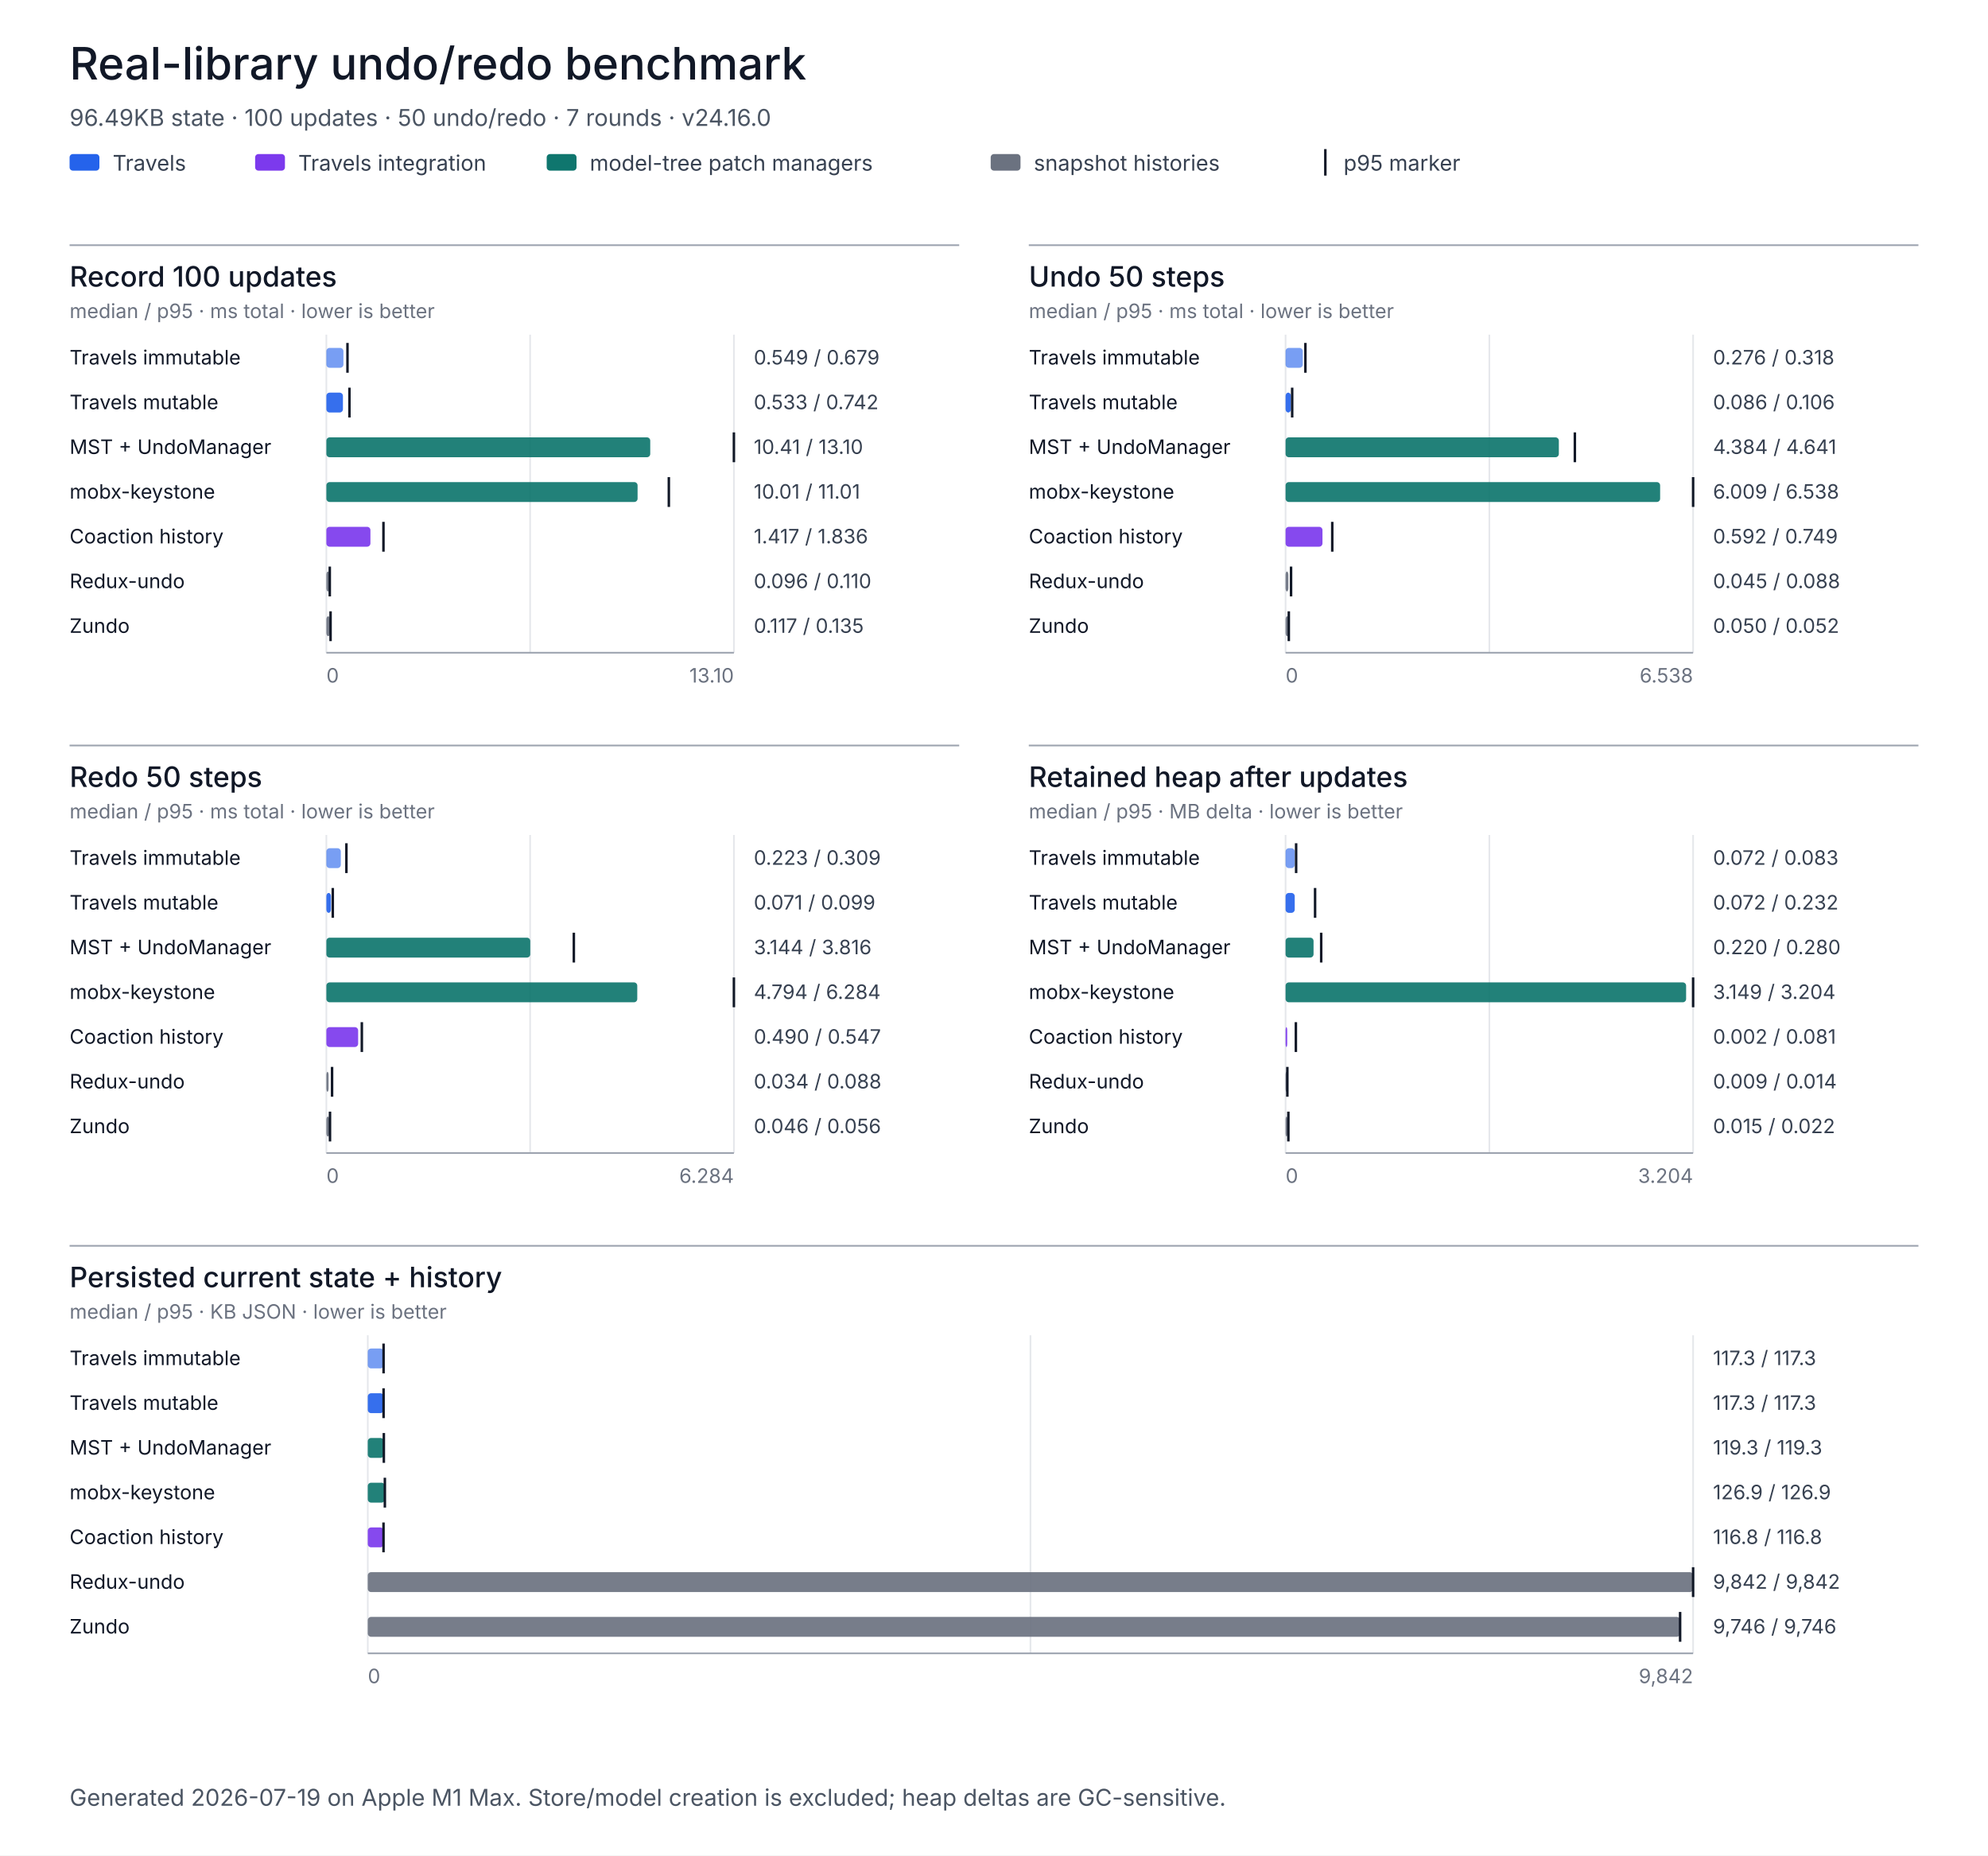
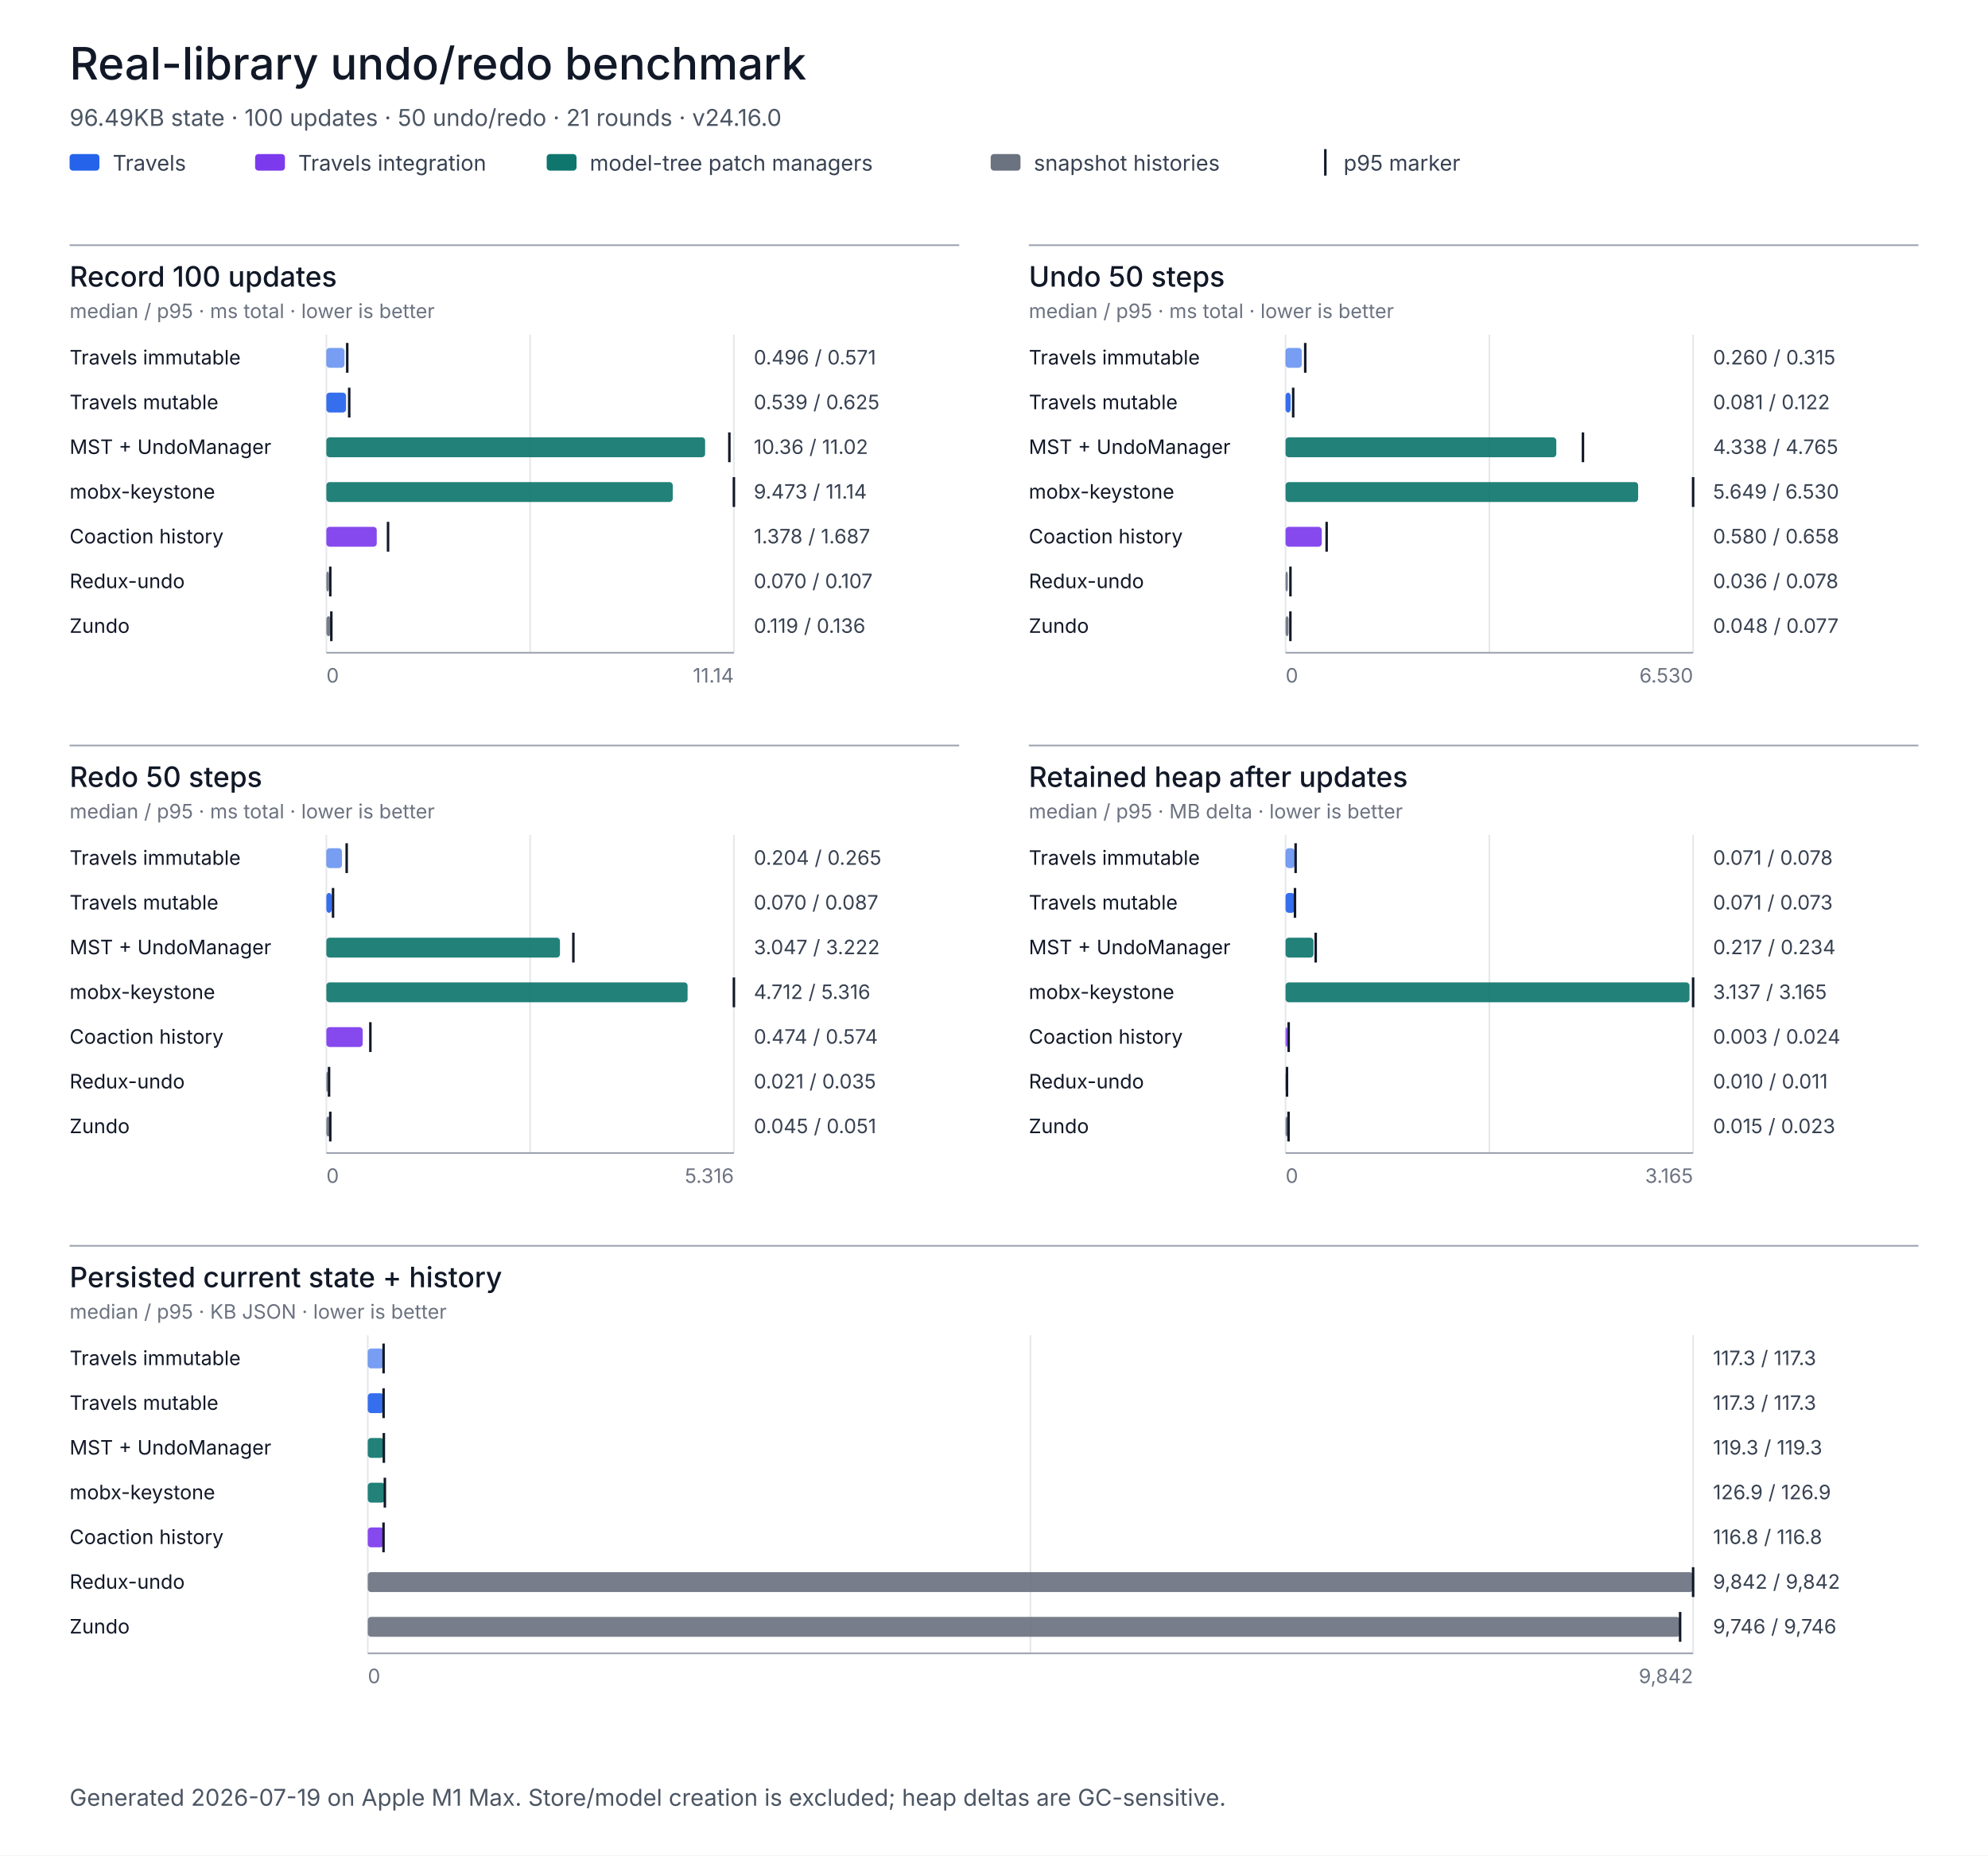
<svg xmlns="http://www.w3.org/2000/svg" width="1200" height="1120" viewBox="0 0 1200 1120" role="img" aria-labelledby="title description">
  <style>
    text { font-family: Inter, ui-sans-serif, system-ui, -apple-system, BlinkMacSystemFont, "Segoe UI", sans-serif; fill: #111827; }
    .title { font-size: 27px; font-weight: 500; }
    .subtitle { font-size: 14px; fill: #4b5563; }
    .legend { font-size: 13px; fill: #374151; }
    .panel-title { font-size: 17px; font-weight: 500; }
    .panel-note, .axis-label { font-size: 12px; fill: #6b7280; }
    .row-label, .value { font-size: 12px; }
    .value { font-variant-numeric: tabular-nums; fill: #374151; }
    .axis-label.end { text-anchor: end; }
    .section-line, .axis { stroke: #9ca3af; stroke-width: 1; }
    .grid { stroke: #e5e7eb; stroke-width: 1; }
    .p95 { stroke: #111827; stroke-width: 1.5; }
  </style>
  <rect width="1200" height="1120" fill="#ffffff" />
  <text class="title" x="42" y="48">Real-library undo/redo benchmark</text>
-   <text class="subtitle" x="42" y="76">96.49KB state · 100 updates · 50 undo/redo · 7 rounds · v24.16.0</text>
+   <text class="subtitle" x="42" y="76">96.49KB state · 100 updates · 50 undo/redo · 21 rounds · v24.16.0</text>
  <g transform="translate(42 103)">
    <rect x="0" y="-10" width="18" height="10" rx="2" fill="#2563eb" />
    <text class="legend" x="26" y="0">Travels</text>
    <rect x="112" y="-10" width="18" height="10" rx="2" fill="#7c3aed" />
    <text class="legend" x="138" y="0">Travels integration</text>
    <rect x="288" y="-10" width="18" height="10" rx="2" fill="#0f766e" />
    <text class="legend" x="314" y="0">model-tree patch managers</text>
    <rect x="556" y="-10" width="18" height="10" rx="2" fill="#6b7280" />
    <text class="legend" x="582" y="0">snapshot histories</text>
    <line class="p95" x1="758" y1="-13" x2="758" y2="3" />
    <text class="legend" x="769" y="0">p95 marker</text>
  </g>
  <g>
    <line class="section-line" x1="42" y1="148" x2="579" y2="148" />
    <text class="panel-title" x="42" y="173">Record 100 updates</text>
    <text class="panel-note" x="42" y="192">median / p95 · ms total · lower is better</text>
    <line class="grid" x1="197" y1="202" x2="197" y2="394" />
    <line class="grid" x1="320" y1="202" x2="320" y2="394" />
    <line class="grid" x1="443" y1="202" x2="443" y2="394" />
    <text class="row-label" x="42" y="220">Travels immutable</text>
-     <rect x="197" y="210" width="10.306" height="12" rx="2" fill="#2563eb" opacity="0.62" />
-     <line class="p95" x1="209.747" y1="207" x2="209.747" y2="225" />
-     <text class="value" x="455" y="220">0.549 / 0.679</text>
+     <rect x="197" y="210" width="10.948" height="12" rx="2" fill="#2563eb" opacity="0.62" />
+     <line class="p95" x1="209.603" y1="207" x2="209.603" y2="225" />
+     <text class="value" x="455" y="220">0.496 / 0.571</text>
    <text class="row-label" x="42" y="247">Travels mutable</text>
-     <rect x="197" y="237" width="10.006" height="12" rx="2" fill="#2563eb" opacity="0.92" />
-     <line class="p95" x1="210.929" y1="234" x2="210.929" y2="252" />
-     <text class="value" x="455" y="247">0.533 / 0.742</text>
+     <rect x="197" y="237" width="11.897" height="12" rx="2" fill="#2563eb" opacity="0.92" />
+     <line class="p95" x1="210.795" y1="234" x2="210.795" y2="252" />
+     <text class="value" x="455" y="247">0.539 / 0.625</text>
    <text class="row-label" x="42" y="274">MST + UndoManager</text>
-     <rect x="197" y="264" width="195.501" height="12" rx="2" fill="#0f766e" opacity="0.92" />
-     <line class="p95" x1="443" y1="261" x2="443" y2="279" />
-     <text class="value" x="455" y="274">10.41 / 13.10</text>
+     <rect x="197" y="264" width="228.629" height="12" rx="2" fill="#0f766e" opacity="0.92" />
+     <line class="p95" x1="440.263" y1="261" x2="440.263" y2="279" />
+     <text class="value" x="455" y="274">10.36 / 11.02</text>
    <text class="row-label" x="42" y="301">mobx-keystone</text>
-     <rect x="197" y="291" width="187.86" height="12" rx="2" fill="#0f766e" opacity="0.92" />
-     <line class="p95" x1="403.727" y1="288" x2="403.727" y2="306" />
-     <text class="value" x="455" y="301">10.01 / 11.01</text>
+     <rect x="197" y="291" width="209.094" height="12" rx="2" fill="#0f766e" opacity="0.92" />
+     <line class="p95" x1="443" y1="288" x2="443" y2="306" />
+     <text class="value" x="455" y="301">9.473 / 11.14</text>
    <text class="row-label" x="42" y="328">Coaction history</text>
-     <rect x="197" y="318" width="26.601" height="12" rx="2" fill="#7c3aed" opacity="0.92" />
-     <line class="p95" x1="231.467" y1="315" x2="231.467" y2="333" />
-     <text class="value" x="455" y="328">1.417 / 1.836</text>
+     <rect x="197" y="318" width="30.416" height="12" rx="2" fill="#7c3aed" opacity="0.92" />
+     <line class="p95" x1="234.237" y1="315" x2="234.237" y2="333" />
+     <text class="value" x="455" y="328">1.378 / 1.687</text>
    <text class="row-label" x="42" y="355">Redux-undo</text>
-     <rect x="197" y="345" width="1.802" height="12" rx="2" fill="#6b7280" opacity="0.92" />
-     <line class="p95" x1="199.065" y1="342" x2="199.065" y2="360" />
-     <text class="value" x="455" y="355">0.096 / 0.110</text>
+     <rect x="197" y="345" width="1.545" height="12" rx="2" fill="#6b7280" opacity="0.92" />
+     <line class="p95" x1="199.362" y1="342" x2="199.362" y2="360" />
+     <text class="value" x="455" y="355">0.070 / 0.107</text>
    <text class="row-label" x="42" y="382">Zundo</text>
-     <rect x="197" y="372" width="2.196" height="12" rx="2" fill="#6b7280" opacity="0.92" />
-     <line class="p95" x1="199.534" y1="369" x2="199.534" y2="387" />
-     <text class="value" x="455" y="382">0.117 / 0.135</text>
+     <rect x="197" y="372" width="2.627" height="12" rx="2" fill="#6b7280" opacity="0.92" />
+     <line class="p95" x1="200.002" y1="369" x2="200.002" y2="387" />
+     <text class="value" x="455" y="382">0.119 / 0.136</text>
    <line class="axis" x1="197" y1="394" x2="443" y2="394" />
    <text class="axis-label" x="197" y="412">0</text>
-     <text class="axis-label end" x="443" y="412">13.10</text>
+     <text class="axis-label end" x="443" y="412">11.14</text>
  </g>
  <g>
    <line class="section-line" x1="621" y1="148" x2="1158" y2="148" />
    <text class="panel-title" x="621" y="173">Undo 50 steps</text>
    <text class="panel-note" x="621" y="192">median / p95 · ms total · lower is better</text>
    <line class="grid" x1="776" y1="202" x2="776" y2="394" />
    <line class="grid" x1="899" y1="202" x2="899" y2="394" />
    <line class="grid" x1="1022" y1="202" x2="1022" y2="394" />
    <text class="row-label" x="621" y="220">Travels immutable</text>
-     <rect x="776" y="210" width="10.385" height="12" rx="2" fill="#2563eb" opacity="0.62" />
-     <line class="p95" x1="787.965" y1="207" x2="787.965" y2="225" />
-     <text class="value" x="1034" y="220">0.276 / 0.318</text>
+     <rect x="776" y="210" width="9.795" height="12" rx="2" fill="#2563eb" opacity="0.62" />
+     <line class="p95" x1="787.867" y1="207" x2="787.867" y2="225" />
+     <text class="value" x="1034" y="220">0.260 / 0.315</text>
    <text class="row-label" x="621" y="247">Travels mutable</text>
-     <rect x="776" y="237" width="3.236" height="12" rx="2" fill="#2563eb" opacity="0.92" />
-     <line class="p95" x1="779.988" y1="234" x2="779.988" y2="252" />
-     <text class="value" x="1034" y="247">0.086 / 0.106</text>
+     <rect x="776" y="237" width="3.051" height="12" rx="2" fill="#2563eb" opacity="0.92" />
+     <line class="p95" x1="780.596" y1="234" x2="780.596" y2="252" />
+     <text class="value" x="1034" y="247">0.081 / 0.122</text>
    <text class="row-label" x="621" y="274">MST + UndoManager</text>
-     <rect x="776" y="264" width="164.953" height="12" rx="2" fill="#0f766e" opacity="0.92" />
-     <line class="p95" x1="950.623" y1="261" x2="950.623" y2="279" />
-     <text class="value" x="1034" y="274">4.384 / 4.641</text>
+     <rect x="776" y="264" width="163.422" height="12" rx="2" fill="#0f766e" opacity="0.92" />
+     <line class="p95" x1="955.508" y1="261" x2="955.508" y2="279" />
+     <text class="value" x="1034" y="274">4.338 / 4.765</text>
    <text class="row-label" x="621" y="301">mobx-keystone</text>
-     <rect x="776" y="291" width="226.096" height="12" rx="2" fill="#0f766e" opacity="0.92" />
+     <rect x="776" y="291" width="212.811" height="12" rx="2" fill="#0f766e" opacity="0.92" />
    <line class="p95" x1="1022" y1="288" x2="1022" y2="306" />
-     <text class="value" x="1034" y="301">6.009 / 6.538</text>
+     <text class="value" x="1034" y="301">5.649 / 6.530</text>
    <text class="row-label" x="621" y="328">Coaction history</text>
-     <rect x="776" y="318" width="22.275" height="12" rx="2" fill="#7c3aed" opacity="0.92" />
-     <line class="p95" x1="804.182" y1="315" x2="804.182" y2="333" />
-     <text class="value" x="1034" y="328">0.592 / 0.749</text>
+     <rect x="776" y="318" width="21.85" height="12" rx="2" fill="#7c3aed" opacity="0.92" />
+     <line class="p95" x1="800.788" y1="315" x2="800.788" y2="333" />
+     <text class="value" x="1034" y="328">0.580 / 0.658</text>
    <text class="row-label" x="621" y="355">Redux-undo</text>
-     <rect x="776" y="345" width="1.693" height="12" rx="2" fill="#6b7280" opacity="0.92" />
-     <line class="p95" x1="779.311" y1="342" x2="779.311" y2="360" />
-     <text class="value" x="1034" y="355">0.045 / 0.088</text>
+     <rect x="776" y="345" width="1.356" height="12" rx="2" fill="#6b7280" opacity="0.92" />
+     <line class="p95" x1="778.938" y1="342" x2="778.938" y2="360" />
+     <text class="value" x="1034" y="355">0.036 / 0.078</text>
    <text class="row-label" x="621" y="382">Zundo</text>
-     <rect x="776" y="372" width="1.881" height="12" rx="2" fill="#6b7280" opacity="0.92" />
-     <line class="p95" x1="777.957" y1="369" x2="777.957" y2="387" />
-     <text class="value" x="1034" y="382">0.050 / 0.052</text>
+     <rect x="776" y="372" width="1.808" height="12" rx="2" fill="#6b7280" opacity="0.92" />
+     <line class="p95" x1="778.901" y1="369" x2="778.901" y2="387" />
+     <text class="value" x="1034" y="382">0.048 / 0.077</text>
    <line class="axis" x1="776" y1="394" x2="1022" y2="394" />
    <text class="axis-label" x="776" y="412">0</text>
-     <text class="axis-label end" x="1022" y="412">6.538</text>
+     <text class="axis-label end" x="1022" y="412">6.530</text>
  </g>
  <g>
    <line class="section-line" x1="42" y1="450" x2="579" y2="450" />
    <text class="panel-title" x="42" y="475">Redo 50 steps</text>
    <text class="panel-note" x="42" y="494">median / p95 · ms total · lower is better</text>
    <line class="grid" x1="197" y1="504" x2="197" y2="696" />
    <line class="grid" x1="320" y1="504" x2="320" y2="696" />
    <line class="grid" x1="443" y1="504" x2="443" y2="696" />
    <text class="row-label" x="42" y="522">Travels immutable</text>
-     <rect x="197" y="512" width="8.73" height="12" rx="2" fill="#2563eb" opacity="0.62" />
-     <line class="p95" x1="209.096" y1="509" x2="209.096" y2="527" />
-     <text class="value" x="455" y="522">0.223 / 0.309</text>
+     <rect x="197" y="512" width="9.44" height="12" rx="2" fill="#2563eb" opacity="0.62" />
+     <line class="p95" x1="209.263" y1="509" x2="209.263" y2="527" />
+     <text class="value" x="455" y="522">0.204 / 0.265</text>
    <text class="row-label" x="42" y="549">Travels mutable</text>
-     <rect x="197" y="539" width="2.779" height="12" rx="2" fill="#2563eb" opacity="0.92" />
-     <line class="p95" x1="200.876" y1="536" x2="200.876" y2="554" />
-     <text class="value" x="455" y="549">0.071 / 0.099</text>
+     <rect x="197" y="539" width="3.239" height="12" rx="2" fill="#2563eb" opacity="0.92" />
+     <line class="p95" x1="201.026" y1="536" x2="201.026" y2="554" />
+     <text class="value" x="455" y="549">0.070 / 0.087</text>
    <text class="row-label" x="42" y="576">MST + UndoManager</text>
-     <rect x="197" y="566" width="123.078" height="12" rx="2" fill="#0f766e" opacity="0.92" />
-     <line class="p95" x1="346.385" y1="563" x2="346.385" y2="581" />
-     <text class="value" x="455" y="576">3.144 / 3.816</text>
+     <rect x="197" y="566" width="141.001" height="12" rx="2" fill="#0f766e" opacity="0.92" />
+     <line class="p95" x1="346.099" y1="563" x2="346.099" y2="581" />
+     <text class="value" x="455" y="576">3.047 / 3.222</text>
    <text class="row-label" x="42" y="603">mobx-keystone</text>
-     <rect x="197" y="593" width="187.671" height="12" rx="2" fill="#0f766e" opacity="0.92" />
+     <rect x="197" y="593" width="218.05" height="12" rx="2" fill="#0f766e" opacity="0.92" />
    <line class="p95" x1="443" y1="590" x2="443" y2="608" />
-     <text class="value" x="455" y="603">4.794 / 6.284</text>
+     <text class="value" x="455" y="603">4.712 / 5.316</text>
    <text class="row-label" x="42" y="630">Coaction history</text>
-     <rect x="197" y="620" width="19.182" height="12" rx="2" fill="#7c3aed" opacity="0.92" />
-     <line class="p95" x1="218.413" y1="617" x2="218.413" y2="635" />
-     <text class="value" x="455" y="630">0.490 / 0.547</text>
+     <rect x="197" y="620" width="21.935" height="12" rx="2" fill="#7c3aed" opacity="0.92" />
+     <line class="p95" x1="223.562" y1="617" x2="223.562" y2="635" />
+     <text class="value" x="455" y="630">0.474 / 0.574</text>
    <text class="row-label" x="42" y="657">Redux-undo</text>
-     <rect x="197" y="647" width="1.331" height="12" rx="2" fill="#6b7280" opacity="0.92" />
-     <line class="p95" x1="200.445" y1="644" x2="200.445" y2="662" />
-     <text class="value" x="455" y="657">0.034 / 0.088</text>
+     <rect x="197" y="647" width="1" height="12" rx="2" fill="#6b7280" opacity="0.92" />
+     <line class="p95" x1="198.62" y1="644" x2="198.62" y2="662" />
+     <text class="value" x="455" y="657">0.021 / 0.035</text>
    <text class="row-label" x="42" y="684">Zundo</text>
-     <rect x="197" y="674" width="1.801" height="12" rx="2" fill="#6b7280" opacity="0.92" />
-     <line class="p95" x1="199.192" y1="671" x2="199.192" y2="689" />
-     <text class="value" x="455" y="684">0.046 / 0.056</text>
+     <rect x="197" y="674" width="2.082" height="12" rx="2" fill="#6b7280" opacity="0.92" />
+     <line class="p95" x1="199.36" y1="671" x2="199.36" y2="689" />
+     <text class="value" x="455" y="684">0.045 / 0.051</text>
    <line class="axis" x1="197" y1="696" x2="443" y2="696" />
    <text class="axis-label" x="197" y="714">0</text>
-     <text class="axis-label end" x="443" y="714">6.284</text>
+     <text class="axis-label end" x="443" y="714">5.316</text>
  </g>
  <g>
    <line class="section-line" x1="621" y1="450" x2="1158" y2="450" />
    <text class="panel-title" x="621" y="475">Retained heap after updates</text>
    <text class="panel-note" x="621" y="494">median / p95 · MB delta · lower is better</text>
    <line class="grid" x1="776" y1="504" x2="776" y2="696" />
    <line class="grid" x1="899" y1="504" x2="899" y2="696" />
    <line class="grid" x1="1022" y1="504" x2="1022" y2="696" />
    <text class="row-label" x="621" y="522">Travels immutable</text>
-     <rect x="776" y="512" width="5.528" height="12" rx="2" fill="#2563eb" opacity="0.62" />
-     <line class="p95" x1="782.373" y1="509" x2="782.373" y2="527" />
-     <text class="value" x="1034" y="522">0.072 / 0.083</text>
+     <rect x="776" y="512" width="5.518" height="12" rx="2" fill="#2563eb" opacity="0.62" />
+     <line class="p95" x1="782.063" y1="509" x2="782.063" y2="527" />
+     <text class="value" x="1034" y="522">0.071 / 0.078</text>
    <text class="row-label" x="621" y="549">Travels mutable</text>
-     <rect x="776" y="539" width="5.528" height="12" rx="2" fill="#2563eb" opacity="0.92" />
-     <line class="p95" x1="793.813" y1="536" x2="793.813" y2="554" />
-     <text class="value" x="1034" y="549">0.072 / 0.232</text>
+     <rect x="776" y="539" width="5.518" height="12" rx="2" fill="#2563eb" opacity="0.92" />
+     <line class="p95" x1="781.674" y1="536" x2="781.674" y2="554" />
+     <text class="value" x="1034" y="549">0.071 / 0.073</text>
    <text class="row-label" x="621" y="576">MST + UndoManager</text>
-     <rect x="776" y="566" width="16.891" height="12" rx="2" fill="#0f766e" opacity="0.92" />
-     <line class="p95" x1="797.498" y1="563" x2="797.498" y2="581" />
-     <text class="value" x="1034" y="576">0.220 / 0.280</text>
+     <rect x="776" y="566" width="16.866" height="12" rx="2" fill="#0f766e" opacity="0.92" />
+     <line class="p95" x1="794.188" y1="563" x2="794.188" y2="581" />
+     <text class="value" x="1034" y="576">0.217 / 0.234</text>
    <text class="row-label" x="621" y="603">mobx-keystone</text>
-     <rect x="776" y="593" width="241.777" height="12" rx="2" fill="#0f766e" opacity="0.92" />
+     <rect x="776" y="593" width="243.824" height="12" rx="2" fill="#0f766e" opacity="0.92" />
    <line class="p95" x1="1022" y1="590" x2="1022" y2="608" />
-     <text class="value" x="1034" y="603">3.149 / 3.204</text>
+     <text class="value" x="1034" y="603">3.137 / 3.165</text>
    <text class="row-label" x="621" y="630">Coaction history</text>
    <rect x="776" y="620" width="1" height="12" rx="2" fill="#7c3aed" opacity="0.92" />
-     <line class="p95" x1="782.219" y1="617" x2="782.219" y2="635" />
-     <text class="value" x="1034" y="630">0.002 / 0.081</text>
+     <line class="p95" x1="777.865" y1="617" x2="777.865" y2="635" />
+     <text class="value" x="1034" y="630">0.003 / 0.024</text>
    <text class="row-label" x="621" y="657">Redux-undo</text>
    <rect x="776" y="647" width="1" height="12" rx="2" fill="#6b7280" opacity="0.92" />
-     <line class="p95" x1="777.075" y1="644" x2="777.075" y2="662" />
-     <text class="value" x="1034" y="657">0.009 / 0.014</text>
+     <line class="p95" x1="776.855" y1="644" x2="776.855" y2="662" />
+     <text class="value" x="1034" y="657">0.010 / 0.011</text>
    <text class="row-label" x="621" y="684">Zundo</text>
-     <rect x="776" y="674" width="1.152" height="12" rx="2" fill="#6b7280" opacity="0.92" />
-     <line class="p95" x1="777.689" y1="671" x2="777.689" y2="689" />
-     <text class="value" x="1034" y="684">0.015 / 0.022</text>
+     <rect x="776" y="674" width="1.166" height="12" rx="2" fill="#6b7280" opacity="0.92" />
+     <line class="p95" x1="777.788" y1="671" x2="777.788" y2="689" />
+     <text class="value" x="1034" y="684">0.015 / 0.023</text>
    <line class="axis" x1="776" y1="696" x2="1022" y2="696" />
    <text class="axis-label" x="776" y="714">0</text>
-     <text class="axis-label end" x="1022" y="714">3.204</text>
+     <text class="axis-label end" x="1022" y="714">3.165</text>
  </g>
  <g>
    <line class="section-line" x1="42" y1="752" x2="1158" y2="752" />
    <text class="panel-title" x="42" y="777">Persisted current state + history</text>
    <text class="panel-note" x="42" y="796">median / p95 · KB JSON · lower is better</text>
    <line class="grid" x1="222" y1="806" x2="222" y2="998" />
    <line class="grid" x1="622" y1="806" x2="622" y2="998" />
    <line class="grid" x1="1022" y1="806" x2="1022" y2="998" />
    <text class="row-label" x="42" y="824">Travels immutable</text>
    <rect x="222" y="814" width="9.538" height="12" rx="2" fill="#2563eb" opacity="0.62" />
    <line class="p95" x1="231.538" y1="811" x2="231.538" y2="829" />
    <text class="value" x="1034" y="824">117.3 / 117.3</text>
    <text class="row-label" x="42" y="851">Travels mutable</text>
    <rect x="222" y="841" width="9.538" height="12" rx="2" fill="#2563eb" opacity="0.92" />
    <line class="p95" x1="231.538" y1="838" x2="231.538" y2="856" />
    <text class="value" x="1034" y="851">117.3 / 117.3</text>
    <text class="row-label" x="42" y="878">MST + UndoManager</text>
    <rect x="222" y="868" width="9.693" height="12" rx="2" fill="#0f766e" opacity="0.92" />
    <line class="p95" x1="231.693" y1="865" x2="231.693" y2="883" />
    <text class="value" x="1034" y="878">119.3 / 119.3</text>
    <text class="row-label" x="42" y="905">mobx-keystone</text>
    <rect x="222" y="895" width="10.311" height="12" rx="2" fill="#0f766e" opacity="0.92" />
    <line class="p95" x1="232.311" y1="892" x2="232.311" y2="910" />
    <text class="value" x="1034" y="905">126.9 / 126.9</text>
    <text class="row-label" x="42" y="932">Coaction history</text>
    <rect x="222" y="922" width="9.496" height="12" rx="2" fill="#7c3aed" opacity="0.92" />
    <line class="p95" x1="231.496" y1="919" x2="231.496" y2="937" />
    <text class="value" x="1034" y="932">116.8 / 116.8</text>
    <text class="row-label" x="42" y="959">Redux-undo</text>
    <rect x="222" y="949" width="800" height="12" rx="2" fill="#6b7280" opacity="0.92" />
    <line class="p95" x1="1022" y1="946" x2="1022" y2="964" />
    <text class="value" x="1034" y="959">9,842 / 9,842</text>
    <text class="row-label" x="42" y="986">Zundo</text>
    <rect x="222" y="976" width="792.152" height="12" rx="2" fill="#6b7280" opacity="0.92" />
    <line class="p95" x1="1014.152" y1="973" x2="1014.152" y2="991" />
    <text class="value" x="1034" y="986">9,746 / 9,746</text>
    <line class="axis" x1="222" y1="998" x2="1022" y2="998" />
    <text class="axis-label" x="222" y="1016">0</text>
    <text class="axis-label end" x="1022" y="1016">9,842</text>
  </g>
  <text class="subtitle" x="42" y="1090">Generated 2026-07-19 on Apple M1 Max. Store/model creation is excluded; heap deltas are GC-sensitive.</text>
</svg>
